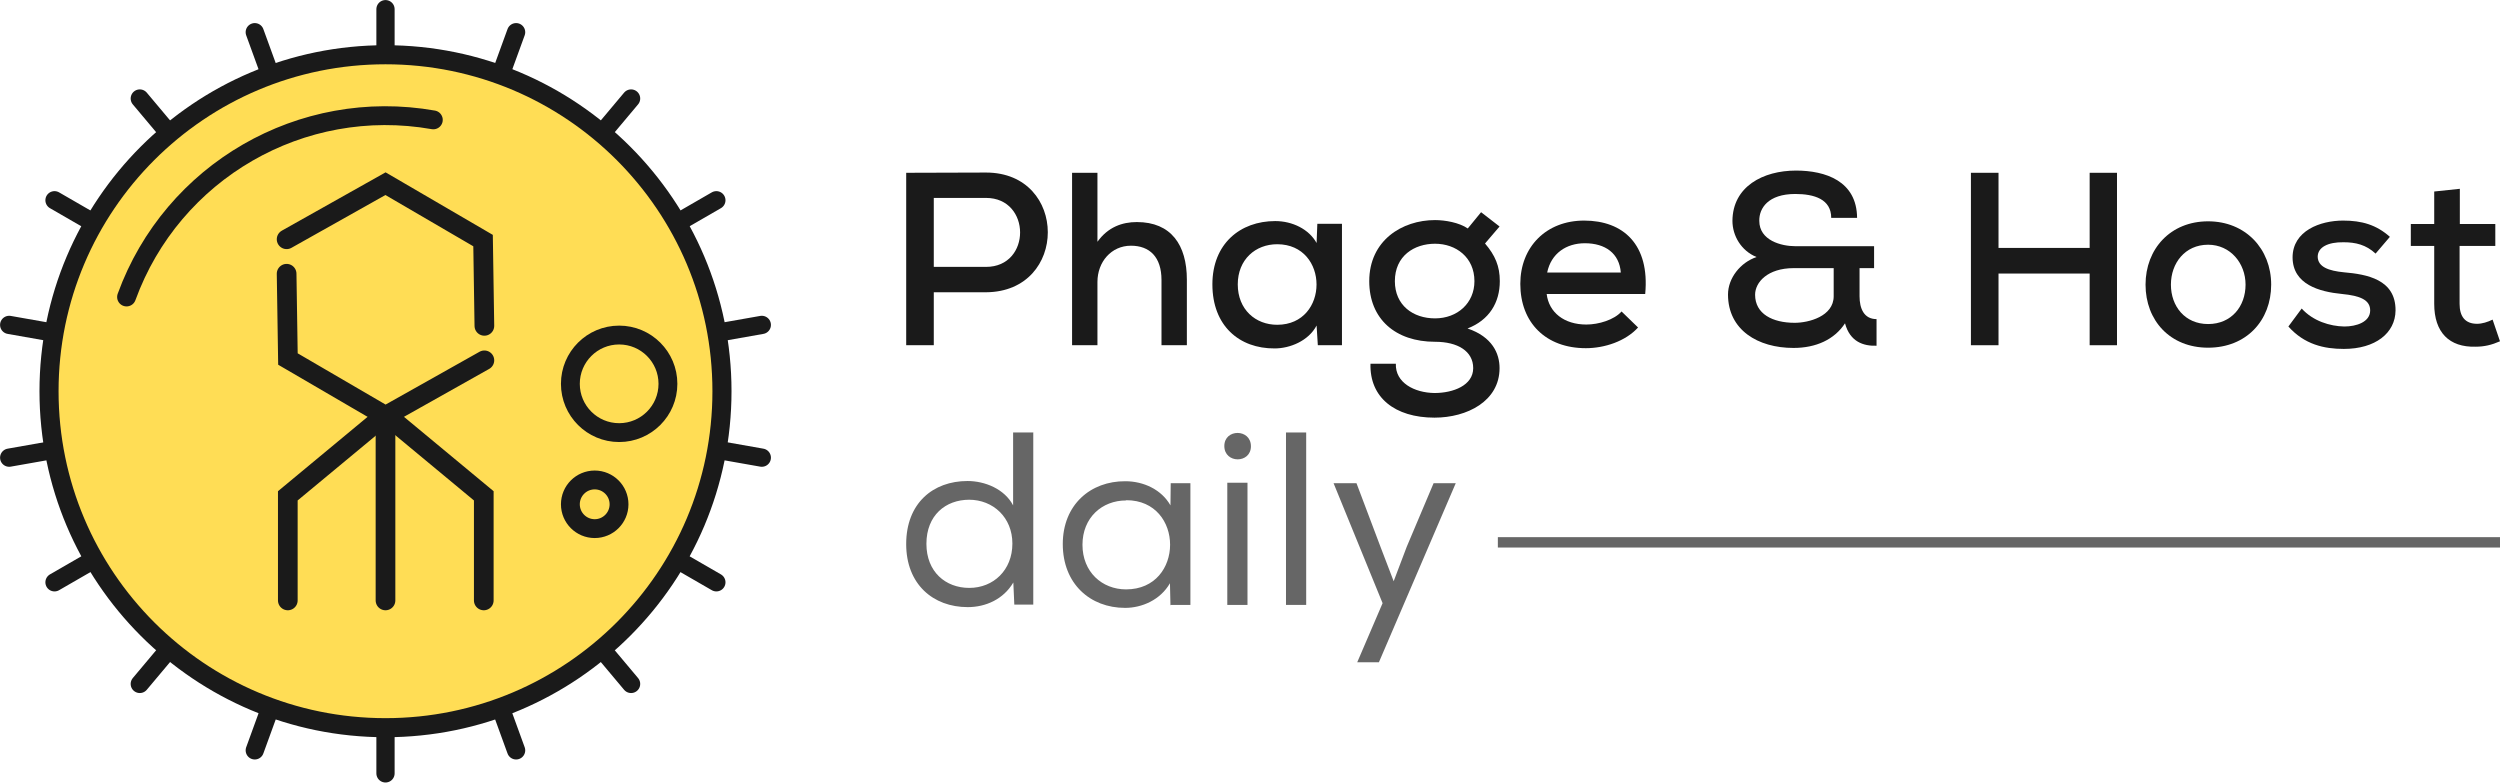
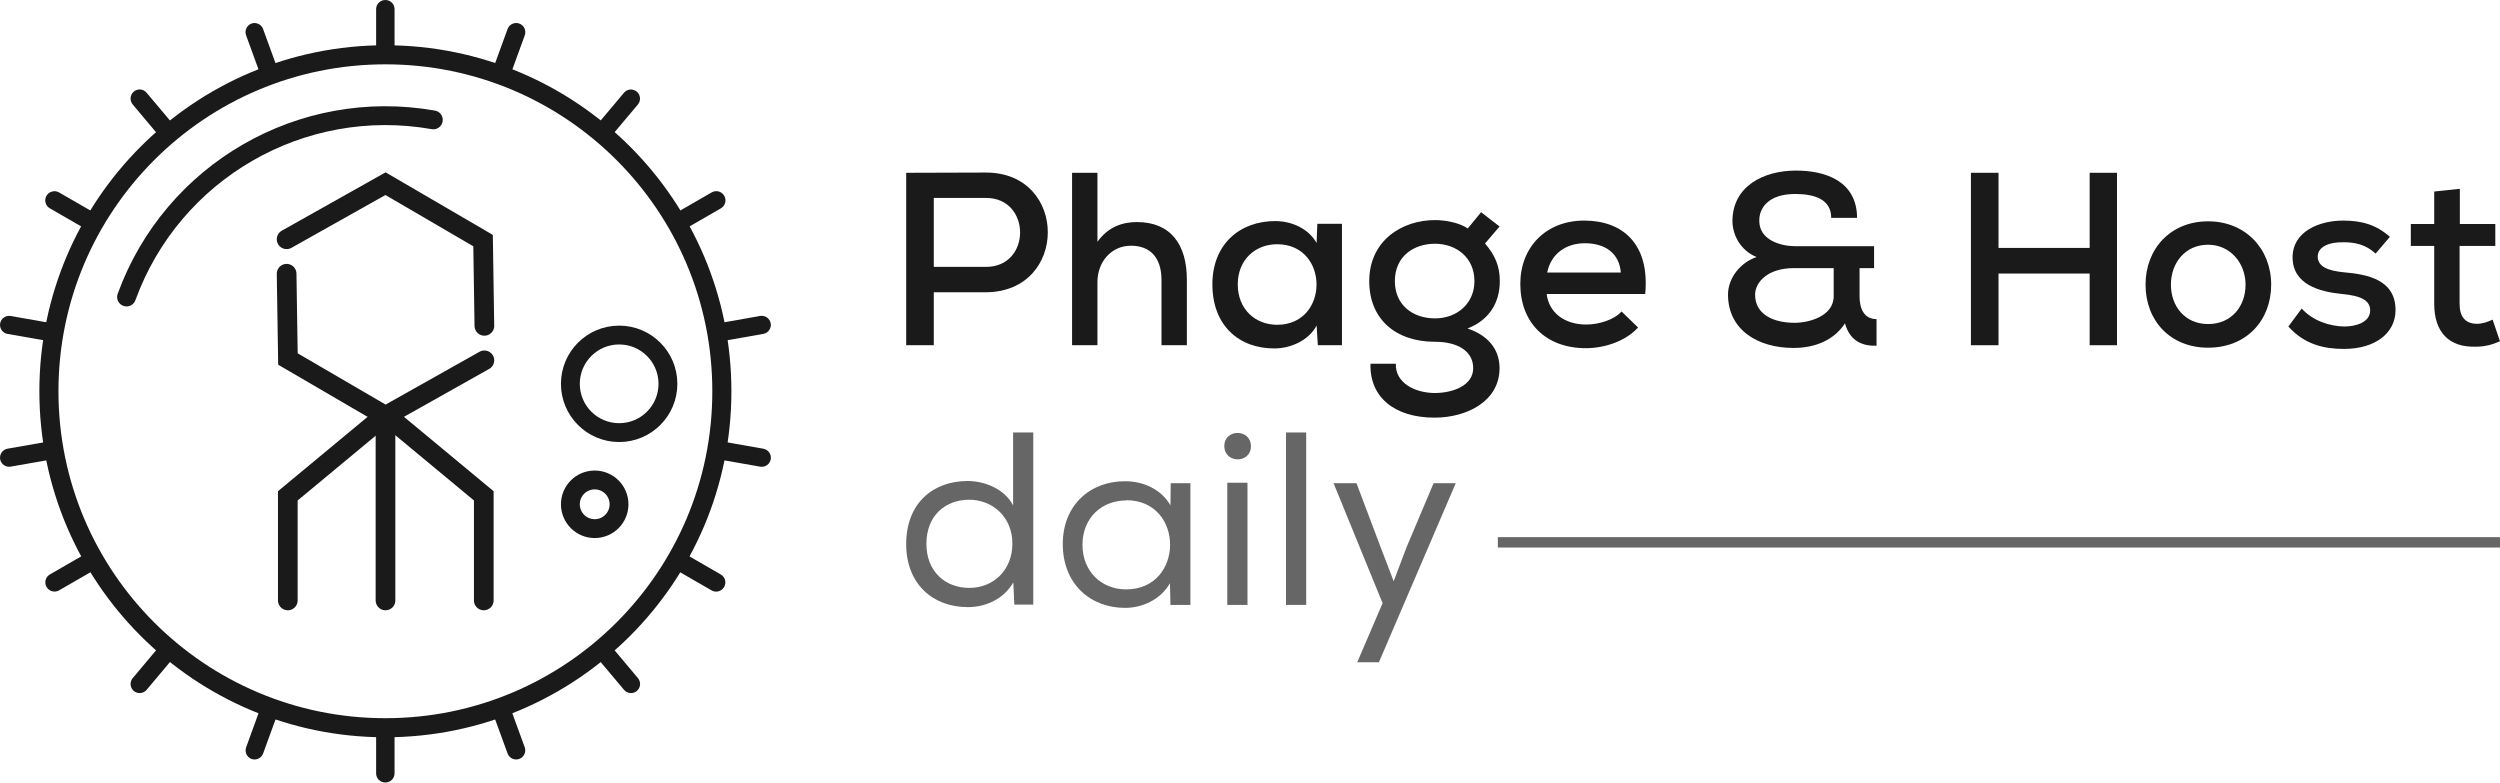
<svg xmlns="http://www.w3.org/2000/svg" width="20.96mm" height="6.56mm" viewBox="0 0 20.96 6.56" version="1.1" id="svg1296">
  <defs id="defs1293">
    <rect x="31.699" y="-2.655" width="88.022" height="40.515" id="rect7407" />
    <rect x="470.145" y="629.406" width="227.656" height="71.801" id="rect3737" />
    <rect x="470.145" y="629.406" width="227.656" height="71.801" id="rect5547" />
    <rect x="470.145" y="629.406" width="227.656" height="71.801" id="rect19171" />
    <rect x="470.145" y="629.406" width="227.656" height="71.801" id="rect1149" />
    <rect x="31.699" y="-2.655" width="45.441" height="43.723" id="rect8335" />
    <rect x="31.699" y="-2.655" width="45.441" height="43.723" id="rect8989" />
    <rect x="31.699" y="-2.655" width="45.441" height="43.723" id="rect38359" />
    <rect x="31.699" y="-2.655" width="88.022" height="40.515" id="rect62084" />
    <rect x="31.699" y="-2.655" width="45.441" height="43.723" id="rect62086" />
  </defs>
  <g id="g1055">
-     <g aria-label="Phage &amp; Host" transform="matrix(0.2581599,0,0,0.2581599,-0.7675996,1.695483)" id="text7405" style="font-size:8px;line-height:1.25;white-space:pre;shape-inside:url(#rect7407);fill:#1a1a1a">
-       <path d="m 33.299,-0.14 h 1.696 c 1.472,0 1.48,2.24 0,2.24 h -1.696 z m 1.696,3.064 c 2.68,-0.016 2.672,-3.888 0,-3.888 -0.856,0 -1.736,0.008 -2.592,0.008 V 4.644 h 0.896 v -1.72 z" style="font-family:'Nexa Bold';-inkscape-font-specification:'Nexa Bold, Normal'" id="path969" />
-       <path d="M 37.79,-0.956 V 4.644 h 0.824 v -2.056 c 0,-0.648 0.448,-1.176 1.088,-1.176 0.608,0 0.992,0.368 0.992,1.112 v 2.12 h 0.824 v -2.128 c 0,-1.128 -0.512,-1.872 -1.624,-1.872 -0.472,0 -0.936,0.16 -1.28,0.64 v -2.24 z" style="font-family:'Nexa Bold';-inkscape-font-specification:'Nexa Bold, Normal'" id="path971" />
-       <path d="m 45.731,1.324 c -0.248,-0.448 -0.784,-0.712 -1.344,-0.712 -1.136,0 -2.04,0.736 -2.04,2.056 0,1.344 0.872,2.088 2.024,2.08 0.488,0 1.096,-0.24 1.36,-0.744 l 0.04,0.64 h 0.784 c 0,-1.312 0,-2.632 0,-3.944 h -0.8 z m -1.28,0.04 c 1.704,0 1.704,2.616 0,2.616 -0.704,0 -1.28,-0.496 -1.28,-1.312 0,-0.808 0.576,-1.304 1.28,-1.304 z" style="font-family:'Nexa Bold';-inkscape-font-specification:'Nexa Bold, Normal'" id="path973" />
-       <path d="m 50.641,0.852 c -0.28,-0.192 -0.736,-0.272 -1.064,-0.272 -1.072,0 -2.136,0.664 -2.136,1.984 0,1.232 0.856,1.968 2.136,1.968 0.736,0 1.24,0.304 1.24,0.856 0,0.56 -0.648,0.808 -1.256,0.808 -0.656,-0.008 -1.28,-0.336 -1.256,-0.952 h -0.824 c -0.032,1.096 0.792,1.752 2.08,1.752 1.056,0 2.112,-0.536 2.112,-1.608 0,-0.472 -0.232,-1.016 -1.04,-1.288 0.704,-0.272 1.048,-0.84 1.048,-1.536 0,-0.488 -0.152,-0.84 -0.48,-1.224 l 0.472,-0.552 -0.6,-0.464 z m -1.064,0.496 c 0.68,0 1.28,0.44 1.28,1.216 0,0.712 -0.552,1.208 -1.28,1.208 -0.712,0 -1.304,-0.424 -1.304,-1.208 0,-0.824 0.632,-1.216 1.304,-1.216 z" style="font-family:'Nexa Bold';-inkscape-font-specification:'Nexa Bold, Normal'" id="path975" />
-       <path d="m 56.403,2.98 c 0.152,-1.608 -0.712,-2.384 -1.984,-2.384 -1.232,0 -2.072,0.856 -2.072,2.056 0,1.264 0.832,2.088 2.128,2.088 0.608,0 1.288,-0.224 1.696,-0.672 l -0.536,-0.52 c -0.24,0.272 -0.744,0.424 -1.144,0.424 -0.72,0 -1.216,-0.392 -1.288,-0.992 z m -3.184,-0.696 c 0.128,-0.624 0.624,-0.952 1.224,-0.952 0.664,0 1.12,0.328 1.168,0.952 z" style="font-family:'Nexa Bold';-inkscape-font-specification:'Nexa Bold, Normal'" id="path977" />
-       <path d="m 61.228,2.14 c 0.432,0 0.864,0 1.296,0 v 0.912 c 0,0.656 -0.816,0.864 -1.264,0.864 -0.72,0 -1.288,-0.288 -1.288,-0.912 0,-0.4 0.4,-0.864 1.256,-0.864 z m 2.136,0 h 0.472 v -0.712 c -0.856,0 -1.696,0 -2.56,0 -0.448,0 -1.168,-0.184 -1.168,-0.824 -0.008,-0.408 0.288,-0.872 1.168,-0.872 0.616,0 1.168,0.168 1.168,0.776 h 0.84 c -0.008,-1.2 -1.032,-1.536 -1.984,-1.536 -1.072,0 -2.056,0.52 -2.064,1.632 0,0.488 0.288,0.976 0.784,1.176 -0.528,0.176 -0.928,0.688 -0.928,1.216 0,1.152 0.968,1.736 2.128,1.736 0.728,0 1.328,-0.272 1.672,-0.8 0.16,0.6 0.6,0.744 1.024,0.728 v -0.864 c -0.408,0 -0.552,-0.344 -0.552,-0.744 z" style="font-family:'Nexa Bold';-inkscape-font-specification:'Nexa Bold, Normal'" id="path979" />
-       <path d="m 71.725,4.644 v -5.6 h -0.888 V 1.484 h -2.96 v -2.44 h -0.896 V 4.644 h 0.896 v -2.328 h 2.96 v 2.328 z" style="font-family:'Nexa Bold';-inkscape-font-specification:'Nexa Bold, Normal'" id="path981" />
-       <path d="m 74.684,0.62 c -1.224,0 -2.032,0.896 -2.032,2.056 0,1.168 0.8,2.048 2.032,2.048 1.24,0 2.048,-0.88 2.048,-2.048 0,-1.16 -0.832,-2.056 -2.048,-2.056 z m 0,0.76 c 0.72,0 1.216,0.6 1.216,1.296 0,0.704 -0.456,1.28 -1.216,1.28 -0.752,0 -1.208,-0.576 -1.208,-1.28 0,-0.696 0.456,-1.296 1.208,-1.296 z" style="font-family:'Nexa Bold';-inkscape-font-specification:'Nexa Bold, Normal'" id="path983" />
-       <path d="m 80.587,1.124 c -0.44,-0.392 -0.912,-0.528 -1.52,-0.528 -0.736,0 -1.64,0.328 -1.64,1.2 0.008,0.872 0.864,1.112 1.608,1.184 0.584,0.056 0.92,0.192 0.912,0.544 -0.008,0.368 -0.448,0.512 -0.84,0.512 -0.464,-0.008 -1.016,-0.176 -1.384,-0.584 l -0.432,0.584 c 0.52,0.584 1.16,0.728 1.8,0.728 1.024,0 1.672,-0.512 1.68,-1.248 0.008,-1.016 -0.944,-1.176 -1.672,-1.24 -0.504,-0.048 -0.848,-0.176 -0.856,-0.504 0,-0.312 0.336,-0.48 0.84,-0.472 0.392,0 0.728,0.08 1.04,0.368 z" style="font-family:'Nexa Bold';-inkscape-font-specification:'Nexa Bold, Normal'" id="path985" />
-       <path d="m 82.027,-0.348 v 1.056 h -0.76 V 1.42 h 0.76 v 1.88 c 0,0.928 0.488,1.416 1.344,1.392 0.28,0 0.52,-0.056 0.792,-0.176 l -0.24,-0.704 c -0.16,0.08 -0.344,0.136 -0.504,0.136 -0.384,0 -0.568,-0.232 -0.568,-0.648 v -1.88 h 1.16 V 0.708 h -1.152 v -1.144 z" style="font-family:'Nexa Bold';-inkscape-font-specification:'Nexa Bold, Normal'" id="path987" />
+     <g id="g2410">
+       <g aria-label="Phage &amp; Host" transform="matrix(0.2581599,0,0,0.2581599,-0.7675996,1.695483)" id="text7405" style="font-size:8px;line-height:1.25;white-space:pre;shape-inside:url(#rect7407);fill:#1a1a1a">
+         <path d="m 33.299,-0.14 h 1.696 c 1.472,0 1.48,2.24 0,2.24 h -1.696 z m 1.696,3.064 c 2.68,-0.016 2.672,-3.888 0,-3.888 -0.856,0 -1.736,0.008 -2.592,0.008 V 4.644 h 0.896 v -1.72 z" style="font-family:'Nexa Bold';-inkscape-font-specification:'Nexa Bold, Normal'" id="path969" />
+         <path d="M 37.79,-0.956 V 4.644 h 0.824 v -2.056 c 0,-0.648 0.448,-1.176 1.088,-1.176 0.608,0 0.992,0.368 0.992,1.112 v 2.12 h 0.824 v -2.128 c 0,-1.128 -0.512,-1.872 -1.624,-1.872 -0.472,0 -0.936,0.16 -1.28,0.64 v -2.24 z" style="font-family:'Nexa Bold';-inkscape-font-specification:'Nexa Bold, Normal'" id="path971" />
+         <path d="m 45.731,1.324 c -0.248,-0.448 -0.784,-0.712 -1.344,-0.712 -1.136,0 -2.04,0.736 -2.04,2.056 0,1.344 0.872,2.088 2.024,2.08 0.488,0 1.096,-0.24 1.36,-0.744 l 0.04,0.64 h 0.784 c 0,-1.312 0,-2.632 0,-3.944 h -0.8 z m -1.28,0.04 c 1.704,0 1.704,2.616 0,2.616 -0.704,0 -1.28,-0.496 -1.28,-1.312 0,-0.808 0.576,-1.304 1.28,-1.304 z" style="font-family:'Nexa Bold';-inkscape-font-specification:'Nexa Bold, Normal'" id="path973" />
+         <path d="m 50.641,0.852 c -0.28,-0.192 -0.736,-0.272 -1.064,-0.272 -1.072,0 -2.136,0.664 -2.136,1.984 0,1.232 0.856,1.968 2.136,1.968 0.736,0 1.24,0.304 1.24,0.856 0,0.56 -0.648,0.808 -1.256,0.808 -0.656,-0.008 -1.28,-0.336 -1.256,-0.952 h -0.824 c -0.032,1.096 0.792,1.752 2.08,1.752 1.056,0 2.112,-0.536 2.112,-1.608 0,-0.472 -0.232,-1.016 -1.04,-1.288 0.704,-0.272 1.048,-0.84 1.048,-1.536 0,-0.488 -0.152,-0.84 -0.48,-1.224 l 0.472,-0.552 -0.6,-0.464 z m -1.064,0.496 c 0.68,0 1.28,0.44 1.28,1.216 0,0.712 -0.552,1.208 -1.28,1.208 -0.712,0 -1.304,-0.424 -1.304,-1.208 0,-0.824 0.632,-1.216 1.304,-1.216 z" style="font-family:'Nexa Bold';-inkscape-font-specification:'Nexa Bold, Normal'" id="path975" />
+         <path d="m 56.403,2.98 c 0.152,-1.608 -0.712,-2.384 -1.984,-2.384 -1.232,0 -2.072,0.856 -2.072,2.056 0,1.264 0.832,2.088 2.128,2.088 0.608,0 1.288,-0.224 1.696,-0.672 l -0.536,-0.52 c -0.24,0.272 -0.744,0.424 -1.144,0.424 -0.72,0 -1.216,-0.392 -1.288,-0.992 z m -3.184,-0.696 c 0.128,-0.624 0.624,-0.952 1.224,-0.952 0.664,0 1.12,0.328 1.168,0.952 z" style="font-family:'Nexa Bold';-inkscape-font-specification:'Nexa Bold, Normal'" id="path977" />
+         <path d="m 61.228,2.14 c 0.432,0 0.864,0 1.296,0 v 0.912 c 0,0.656 -0.816,0.864 -1.264,0.864 -0.72,0 -1.288,-0.288 -1.288,-0.912 0,-0.4 0.4,-0.864 1.256,-0.864 z m 2.136,0 h 0.472 v -0.712 c -0.856,0 -1.696,0 -2.56,0 -0.448,0 -1.168,-0.184 -1.168,-0.824 -0.008,-0.408 0.288,-0.872 1.168,-0.872 0.616,0 1.168,0.168 1.168,0.776 h 0.84 c -0.008,-1.2 -1.032,-1.536 -1.984,-1.536 -1.072,0 -2.056,0.52 -2.064,1.632 0,0.488 0.288,0.976 0.784,1.176 -0.528,0.176 -0.928,0.688 -0.928,1.216 0,1.152 0.968,1.736 2.128,1.736 0.728,0 1.328,-0.272 1.672,-0.8 0.16,0.6 0.6,0.744 1.024,0.728 v -0.864 c -0.408,0 -0.552,-0.344 -0.552,-0.744 z" style="font-family:'Nexa Bold';-inkscape-font-specification:'Nexa Bold, Normal'" id="path979" />
+         <path d="m 71.725,4.644 v -5.6 h -0.888 V 1.484 h -2.96 v -2.44 h -0.896 V 4.644 h 0.896 v -2.328 h 2.96 v 2.328 z" style="font-family:'Nexa Bold';-inkscape-font-specification:'Nexa Bold, Normal'" id="path981" />
+         <path d="m 74.684,0.62 c -1.224,0 -2.032,0.896 -2.032,2.056 0,1.168 0.8,2.048 2.032,2.048 1.24,0 2.048,-0.88 2.048,-2.048 0,-1.16 -0.832,-2.056 -2.048,-2.056 z m 0,0.76 c 0.72,0 1.216,0.6 1.216,1.296 0,0.704 -0.456,1.28 -1.216,1.28 -0.752,0 -1.208,-0.576 -1.208,-1.28 0,-0.696 0.456,-1.296 1.208,-1.296 z" style="font-family:'Nexa Bold';-inkscape-font-specification:'Nexa Bold, Normal'" id="path983" />
+         <path d="m 80.587,1.124 c -0.44,-0.392 -0.912,-0.528 -1.52,-0.528 -0.736,0 -1.64,0.328 -1.64,1.2 0.008,0.872 0.864,1.112 1.608,1.184 0.584,0.056 0.92,0.192 0.912,0.544 -0.008,0.368 -0.448,0.512 -0.84,0.512 -0.464,-0.008 -1.016,-0.176 -1.384,-0.584 l -0.432,0.584 c 0.52,0.584 1.16,0.728 1.8,0.728 1.024,0 1.672,-0.512 1.68,-1.248 0.008,-1.016 -0.944,-1.176 -1.672,-1.24 -0.504,-0.048 -0.848,-0.176 -0.856,-0.504 0,-0.312 0.336,-0.48 0.84,-0.472 0.392,0 0.728,0.08 1.04,0.368 z" style="font-family:'Nexa Bold';-inkscape-font-specification:'Nexa Bold, Normal'" id="path985" />
+         <path d="m 82.027,-0.348 v 1.056 h -0.76 V 1.42 h 0.76 v 1.88 c 0,0.928 0.488,1.416 1.344,1.392 0.28,0 0.52,-0.056 0.792,-0.176 l -0.24,-0.704 c -0.16,0.08 -0.344,0.136 -0.504,0.136 -0.384,0 -0.568,-0.232 -0.568,-0.648 v -1.88 h 1.16 V 0.708 h -1.152 v -1.144 z" style="font-family:'Nexa Bold';-inkscape-font-specification:'Nexa Bold, Normal'" id="path987" />
+       </g>
+       <g aria-label="daily" transform="matrix(0.2645833,0,0,0.2645833,-0.8824056,3.889689)" id="text8987" style="font-size:7.805px;line-height:1.25;white-space:pre;shape-inside:url(#rect8989);fill:#666666">
+         <path d="M 36.07,-0.997 H 35.438 V 1.313 C 35.165,0.79 34.54,0.541 33.994,0.541 c -1.093,0 -1.944,0.702 -1.944,1.998 0,1.272 0.851,1.998 1.951,1.998 0.57,0 1.132,-0.25 1.444,-0.781 l 0.031,0.702 h 0.601 V -1.005 Z M 34.041,1.134 c 0.765,0 1.374,0.562 1.374,1.389 0,0.843 -0.601,1.405 -1.366,1.405 -0.749,0 -1.358,-0.507 -1.358,-1.397 0,-0.905 0.609,-1.397 1.358,-1.397 z" style="font-family:'Nexa Regular';-inkscape-font-specification:'Nexa Regular, Normal'" id="path990" />
+         <path d="m 40.439,4.467 h 0.617 V 0.611 h -0.624 l -0.008,0.702 C 40.142,0.814 39.573,0.548 38.995,0.548 37.894,0.541 37.012,1.29 37.012,2.539 c 0,1.257 0.866,2.022 1.975,2.022 0.531,0 1.116,-0.25 1.421,-0.781 l 0.016,0.702 z M 39.026,1.149 c 1.85,0 1.85,2.826 -0.008,2.826 -0.765,0 -1.382,-0.554 -1.382,-1.413 0,-0.859 0.617,-1.405 1.382,-1.405 z" style="font-family:'Nexa Regular';-inkscape-font-specification:'Nexa Regular, Normal'" id="path992" />
+         <path d="m 42.131,-0.568 c 0,0.562 0.843,0.562 0.843,0.008 0,-0.562 -0.843,-0.562 -0.843,-0.008 z m 0.094,1.163 h 0.64 V 4.467 h -0.64 z" style="font-family:'Nexa Regular';-inkscape-font-specification:'Nexa Regular, Normal'" id="path994" />
+         <path d="M 44.725,-0.997 H 44.085 V 4.467 h 0.64 z" style="font-family:'Nexa Regular';-inkscape-font-specification:'Nexa Regular, Normal'" id="path996" />
+         <path d="M 49.464,0.611 H 48.762 L 47.911,2.625 47.497,3.717 47.076,2.617 46.319,0.611 H 45.593 L 47.146,4.412 46.342,6.285 h 0.687 z" style="font-family:'Nexa Regular';-inkscape-font-specification:'Nexa Regular, Normal'" id="path998" />
+       </g>
+       <path style="font-size:8px;line-height:1.25;white-space:pre;fill:none;fill-opacity:1;stroke:#666666;stroke-width:0.087;stroke-linecap:butt;stroke-linejoin:miter;stroke-miterlimit:4;stroke-dasharray:none;stroke-opacity:1" d="m 12.558,4.547 h 8.402" id="path53856" />
+       <path style="fill:none;stroke:#1a1a1a;stroke-width:0.165;stroke-linecap:round;stroke-linejoin:miter;stroke-miterlimit:4;stroke-dasharray:none;stroke-opacity:1" d="m 2.403,2.006 0.829,-0.466 0.818,0.477 0.011,0.715" id="path1105" />
+       <path style="fill:none;stroke:#1a1a1a;stroke-width:0.165;stroke-linecap:round;stroke-linejoin:miter;stroke-miterlimit:4;stroke-dasharray:none;stroke-opacity:1" d="M 4.061,3.021 3.232,3.487 2.414,3.01 2.403,2.295" id="path1107" />
+       <path style="fill:none;stroke:#1a1a1a;stroke-width:0.165;stroke-linecap:round;stroke-linejoin:miter;stroke-miterlimit:4;stroke-dasharray:none;stroke-opacity:1" d="m 3.232,3.535 v 1.499" id="path1109" />
+       <path style="fill:none;stroke:#1a1a1a;stroke-width:0.165;stroke-linecap:round;stroke-linejoin:miter;stroke-miterlimit:4;stroke-dasharray:none;stroke-opacity:1" d="m 3.24,3.48 0.816,0.677 v 0.877" id="path1111" />
+       <path style="fill:none;stroke:#1a1a1a;stroke-width:0.165;stroke-linecap:round;stroke-linejoin:miter;stroke-miterlimit:4;stroke-dasharray:none;stroke-opacity:1" d="m 3.229,3.48 -0.816,0.677 v 0.877" id="path1114" />
+       <circle style="fill:none;stroke:#1a1a1a;stroke-width:0.158;stroke-linecap:round;stroke-miterlimit:4;stroke-dasharray:none;stroke-opacity:1" id="path2452" cy="3.218" cx="5.191" r="0.409" />
+       <circle style="fill:none;stroke:#1a1a1a;stroke-width:0.158;stroke-linecap:round;stroke-miterlimit:4;stroke-dasharray:none;stroke-opacity:1" id="circle2534" cy="4.228" cx="4.986" r="0.204" />
+       <path style="fill:none;stroke:#1a1a1a;stroke-width:0.158;stroke-linecap:round;stroke-miterlimit:4;stroke-dasharray:none;stroke-opacity:1" id="circle2814" d="M 1.061,2.49 A 2.31,2.31 0 0 1 3.633,1.005" />
+       <g id="g1225" transform="translate(-9.2465043e-4,-6.878638)">
+         <path id="path984" style="color:#000000;fill:#1a1a1a;stroke-width:3.78;stroke-linecap:round;-inkscape-stroke:none" d="m 12.217,25.998 a 0.29,0.29 0 0 0 -0.295,0.289 v 1.461 a 10.662,10.662 0 0 1 0.293,-0.012 10.662,10.662 0 0 1 0.291,0.004 V 26.287 A 0.29,0.29 0 0 0 12.217,25.998 Z m -4.133,0.73 a 0.29,0.29 0 0 0 -0.111,0.016 0.29,0.29 0 0 0 -0.17,0.377 l 0.496,1.361 A 10.662,10.662 0 0 1 8.84,28.291 L 8.342,26.922 A 0.29,0.29 0 0 0 8.084,26.729 Z m 8.258,0 a 0.29,0.29 0 0 0 -0.256,0.193 l -0.496,1.363 a 10.662,10.662 0 0 1 0.545,0.199 l 0.496,-1.363 a 0.29,0.29 0 0 0 -0.176,-0.377 0.29,0.29 0 0 0 -0.113,-0.016 z M 4.459,28.834 a 0.29,0.29 0 0 0 -0.215,0.066 0.29,0.29 0 0 0 -0.037,0.406 l 0.939,1.119 a 10.662,10.662 0 0 1 0.438,-0.377 L 4.65,28.938 A 0.29,0.29 0 0 0 4.459,28.834 Z m 15.516,0 A 0.29,0.29 0 0 0 19.775,28.938 l -0.932,1.109 a 10.662,10.662 0 0 1 0.441,0.371 l 0.934,-1.111 a 0.29,0.29 0 0 0 -0.037,-0.406 0.29,0.29 0 0 0 -0.207,-0.066 z m -18.207,3.225 a 0.29,0.29 0 0 0 -0.113,0.008 0.29,0.29 0 0 0 -0.178,0.133 0.29,0.29 0 0 0 0.104,0.398 L 2.842,33.326 A 10.662,10.662 0 0 1 3.135,32.822 L 1.875,32.096 a 0.29,0.29 0 0 0 -0.107,-0.037 z m 20.891,0 a 0.29,0.29 0 0 0 -0.107,0.037 l -1.252,0.723 a 10.662,10.662 0 0 1 0.291,0.506 l 1.258,-0.727 A 0.29,0.29 0 0 0 22.951,32.199 0.29,0.29 0 0 0 22.658,32.059 Z M 0.34,36.01 a 0.29,0.29 0 0 0 -0.332,0.234 0.29,0.29 0 0 0 0.229,0.334 l 1.434,0.252 a 10.662,10.662 0 0 1 0.104,-0.566 z m 23.748,0 -1.428,0.252 a 10.662,10.662 0 0 1 0.1,0.568 l 1.432,-0.252 a 0.29,0.29 0 0 0 0.234,-0.334 0.29,0.29 0 0 0 -0.338,-0.234 z M 1.67,39.965 0.236,40.217 A 0.29,0.29 0 0 0 0.008,40.549 0.29,0.29 0 0 0 0.34,40.785 L 1.773,40.533 A 10.662,10.662 0 0 1 1.67,39.965 Z m 21.09,0 a 10.662,10.662 0 0 1 -0.105,0.568 l 1.434,0.252 a 0.29,0.29 0 0 0 0.338,-0.236 0.29,0.29 0 0 0 -0.234,-0.332 z M 2.846,43.473 1.58,44.203 A 0.29,0.29 0 0 0 1.477,44.594 0.29,0.29 0 0 0 1.875,44.705 L 3.137,43.977 A 10.662,10.662 0 0 1 2.846,43.473 Z m 18.736,0 a 10.662,10.662 0 0 1 -0.291,0.506 l 1.26,0.727 a 0.29,0.29 0 0 0 0.4,-0.111 0.29,0.29 0 0 0 -0.104,-0.391 z m -16.437,2.898 -0.938,1.117 a 0.29,0.29 0 0 0 0.037,0.406 0.29,0.29 0 0 0 0.406,-0.037 l 0.932,-1.111 a 10.662,10.662 0 0 1 -0.438,-0.375 z m 14.139,0.002 a 10.662,10.662 0 0 1 -0.439,0.375 l 0.932,1.109 a 0.29,0.29 0 0 0 0.406,0.037 0.29,0.29 0 0 0 0.037,-0.406 z M 16.133,48.312 a 10.662,10.662 0 0 1 -0.545,0.193 l 0.498,1.365 a 0.29,0.29 0 0 0 0.369,0.178 0.29,0.29 0 0 0 0.176,-0.369 z m -7.834,0.002 -0.496,1.365 a 0.29,0.29 0 0 0 0.17,0.369 0.29,0.29 0 0 0 0.369,-0.176 L 8.84,48.504 A 10.662,10.662 0 0 1 8.299,48.314 Z m 3.623,0.734 v 1.459 a 0.29,0.29 0 0 0 0.295,0.287 0.29,0.29 0 0 0 0.289,-0.287 v -1.457 a 10.662,10.662 0 0 1 -0.291,0.01 10.662,10.662 0 0 1 -0.293,-0.012 z" transform="scale(0.2645833)" />
+         <circle style="fill:none;fill-opacity:1;stroke:#1a1a1a;stroke-width:0.16;stroke-linecap:round;stroke-miterlimit:4;stroke-dasharray:none;stroke-opacity:1" id="circle1165" cy="10.159" cx="3.232" r="2.821" />
+       </g>
    </g>
-     <g aria-label="daily" transform="matrix(0.2645833,0,0,0.2645833,-0.8824056,3.889689)" id="text8987" style="font-size:7.805px;line-height:1.25;white-space:pre;shape-inside:url(#rect8989);fill:#666666">
-       <path d="M 36.07,-0.997 H 35.438 V 1.313 C 35.165,0.79 34.54,0.541 33.994,0.541 c -1.093,0 -1.944,0.702 -1.944,1.998 0,1.272 0.851,1.998 1.951,1.998 0.57,0 1.132,-0.25 1.444,-0.781 l 0.031,0.702 h 0.601 V -1.005 Z M 34.041,1.134 c 0.765,0 1.374,0.562 1.374,1.389 0,0.843 -0.601,1.405 -1.366,1.405 -0.749,0 -1.358,-0.507 -1.358,-1.397 0,-0.905 0.609,-1.397 1.358,-1.397 z" style="font-family:'Nexa Regular';-inkscape-font-specification:'Nexa Regular, Normal'" id="path990" />
-       <path d="m 40.439,4.467 h 0.617 V 0.611 h -0.624 l -0.008,0.702 C 40.142,0.814 39.573,0.548 38.995,0.548 37.894,0.541 37.012,1.29 37.012,2.539 c 0,1.257 0.866,2.022 1.975,2.022 0.531,0 1.116,-0.25 1.421,-0.781 l 0.016,0.702 z M 39.026,1.149 c 1.85,0 1.85,2.826 -0.008,2.826 -0.765,0 -1.382,-0.554 -1.382,-1.413 0,-0.859 0.617,-1.405 1.382,-1.405 z" style="font-family:'Nexa Regular';-inkscape-font-specification:'Nexa Regular, Normal'" id="path992" />
-       <path d="m 42.131,-0.568 c 0,0.562 0.843,0.562 0.843,0.008 0,-0.562 -0.843,-0.562 -0.843,-0.008 z m 0.094,1.163 h 0.64 V 4.467 h -0.64 z" style="font-family:'Nexa Regular';-inkscape-font-specification:'Nexa Regular, Normal'" id="path994" />
-       <path d="M 44.725,-0.997 H 44.085 V 4.467 h 0.64 z" style="font-family:'Nexa Regular';-inkscape-font-specification:'Nexa Regular, Normal'" id="path996" />
-       <path d="M 49.464,0.611 H 48.762 L 47.911,2.625 47.497,3.717 47.076,2.617 46.319,0.611 H 45.593 L 47.146,4.412 46.342,6.285 h 0.687 z" style="font-family:'Nexa Regular';-inkscape-font-specification:'Nexa Regular, Normal'" id="path998" />
-     </g>
-     <path style="font-size:8px;line-height:1.25;white-space:pre;fill:none;fill-opacity:1;stroke:#666666;stroke-width:0.087;stroke-linecap:butt;stroke-linejoin:miter;stroke-miterlimit:4;stroke-dasharray:none;stroke-opacity:1" d="m 12.558,4.547 h 8.402" id="path53856" />
-     <path style="fill:none;stroke:#1a1a1a;stroke-width:0.153;stroke-linecap:round;stroke-linejoin:miter;stroke-miterlimit:4;stroke-dasharray:none;stroke-opacity:1" d="M 3.232,0.077 V 6.484" id="path58712" />
-     <path style="fill:none;stroke:#1a1a1a;stroke-width:0.153;stroke-linecap:round;stroke-linejoin:miter;stroke-miterlimit:4;stroke-dasharray:none;stroke-opacity:1" d="M 4.327,0.27 2.136,6.291" id="path61402" />
-     <path style="fill:none;stroke:#1a1a1a;stroke-width:0.153;stroke-linecap:round;stroke-linejoin:miter;stroke-miterlimit:4;stroke-dasharray:none;stroke-opacity:1" d="M 5.291,0.826 1.172,5.734" id="path61404" />
-     <path style="fill:none;stroke:#1a1a1a;stroke-width:0.153;stroke-linecap:round;stroke-linejoin:miter;stroke-miterlimit:4;stroke-dasharray:none;stroke-opacity:1" d="M 6.006,1.679 0.457,4.882" id="path61646" />
-     <path style="fill:none;stroke:#1a1a1a;stroke-width:0.153;stroke-linecap:round;stroke-linejoin:miter;stroke-miterlimit:4;stroke-dasharray:none;stroke-opacity:1" d="M 6.387,2.724 0.077,3.837" id="path61648" />
-     <path style="fill:none;stroke:#1a1a1a;stroke-width:0.153;stroke-linecap:round;stroke-linejoin:miter;stroke-miterlimit:4;stroke-dasharray:none;stroke-opacity:1" d="M 6.387,3.837 0.077,2.724" id="path61730" />
-     <path style="fill:none;stroke:#1a1a1a;stroke-width:0.153;stroke-linecap:round;stroke-linejoin:miter;stroke-miterlimit:4;stroke-dasharray:none;stroke-opacity:1" d="M 6.006,4.882 0.457,1.679" id="path61732" />
-     <path style="fill:none;stroke:#1a1a1a;stroke-width:0.153;stroke-linecap:round;stroke-linejoin:miter;stroke-miterlimit:4;stroke-dasharray:none;stroke-opacity:1" d="M 5.291,5.734 1.172,0.826" id="path61734" />
-     <path style="fill:none;stroke:#1a1a1a;stroke-width:0.153;stroke-linecap:round;stroke-linejoin:miter;stroke-miterlimit:4;stroke-dasharray:none;stroke-opacity:1" d="M 4.327,6.291 2.136,0.27" id="path61736" />
-     <circle style="fill:#ffdd55;fill-opacity:1;stroke:#1a1a1a;stroke-width:0.16;stroke-linecap:round;stroke-miterlimit:4;stroke-dasharray:none;stroke-opacity:1" id="path1140" cy="3.28" cx="3.232" r="2.821" />
-     <path style="fill:none;stroke:#1a1a1a;stroke-width:0.165;stroke-linecap:round;stroke-linejoin:miter;stroke-miterlimit:4;stroke-dasharray:none;stroke-opacity:1" d="m 2.403,2.006 0.829,-0.466 0.818,0.477 0.011,0.715" id="path1105" />
-     <path style="fill:none;stroke:#1a1a1a;stroke-width:0.165;stroke-linecap:round;stroke-linejoin:miter;stroke-miterlimit:4;stroke-dasharray:none;stroke-opacity:1" d="M 4.061,3.021 3.232,3.487 2.414,3.01 2.403,2.295" id="path1107" />
-     <path style="fill:none;stroke:#1a1a1a;stroke-width:0.165;stroke-linecap:round;stroke-linejoin:miter;stroke-miterlimit:4;stroke-dasharray:none;stroke-opacity:1" d="m 3.232,3.535 v 1.499" id="path1109" />
-     <path style="fill:none;stroke:#1a1a1a;stroke-width:0.165;stroke-linecap:round;stroke-linejoin:miter;stroke-miterlimit:4;stroke-dasharray:none;stroke-opacity:1" d="m 3.24,3.48 0.816,0.677 v 0.877" id="path1111" />
-     <path style="fill:none;stroke:#1a1a1a;stroke-width:0.165;stroke-linecap:round;stroke-linejoin:miter;stroke-miterlimit:4;stroke-dasharray:none;stroke-opacity:1" d="m 3.229,3.48 -0.816,0.677 v 0.877" id="path1114" />
-     <circle style="fill:none;stroke:#1a1a1a;stroke-width:0.158;stroke-linecap:round;stroke-miterlimit:4;stroke-dasharray:none;stroke-opacity:1" id="path2452" cy="3.218" cx="5.191" r="0.409" />
-     <circle style="fill:none;stroke:#1a1a1a;stroke-width:0.158;stroke-linecap:round;stroke-miterlimit:4;stroke-dasharray:none;stroke-opacity:1" id="circle2534" cy="4.228" cx="4.986" r="0.204" />
-     <path style="fill:none;stroke:#1a1a1a;stroke-width:0.158;stroke-linecap:round;stroke-miterlimit:4;stroke-dasharray:none;stroke-opacity:1" id="circle2814" d="M 1.061,2.49 A 2.31,2.31 0 0 1 3.633,1.005" />
  </g>
</svg>
